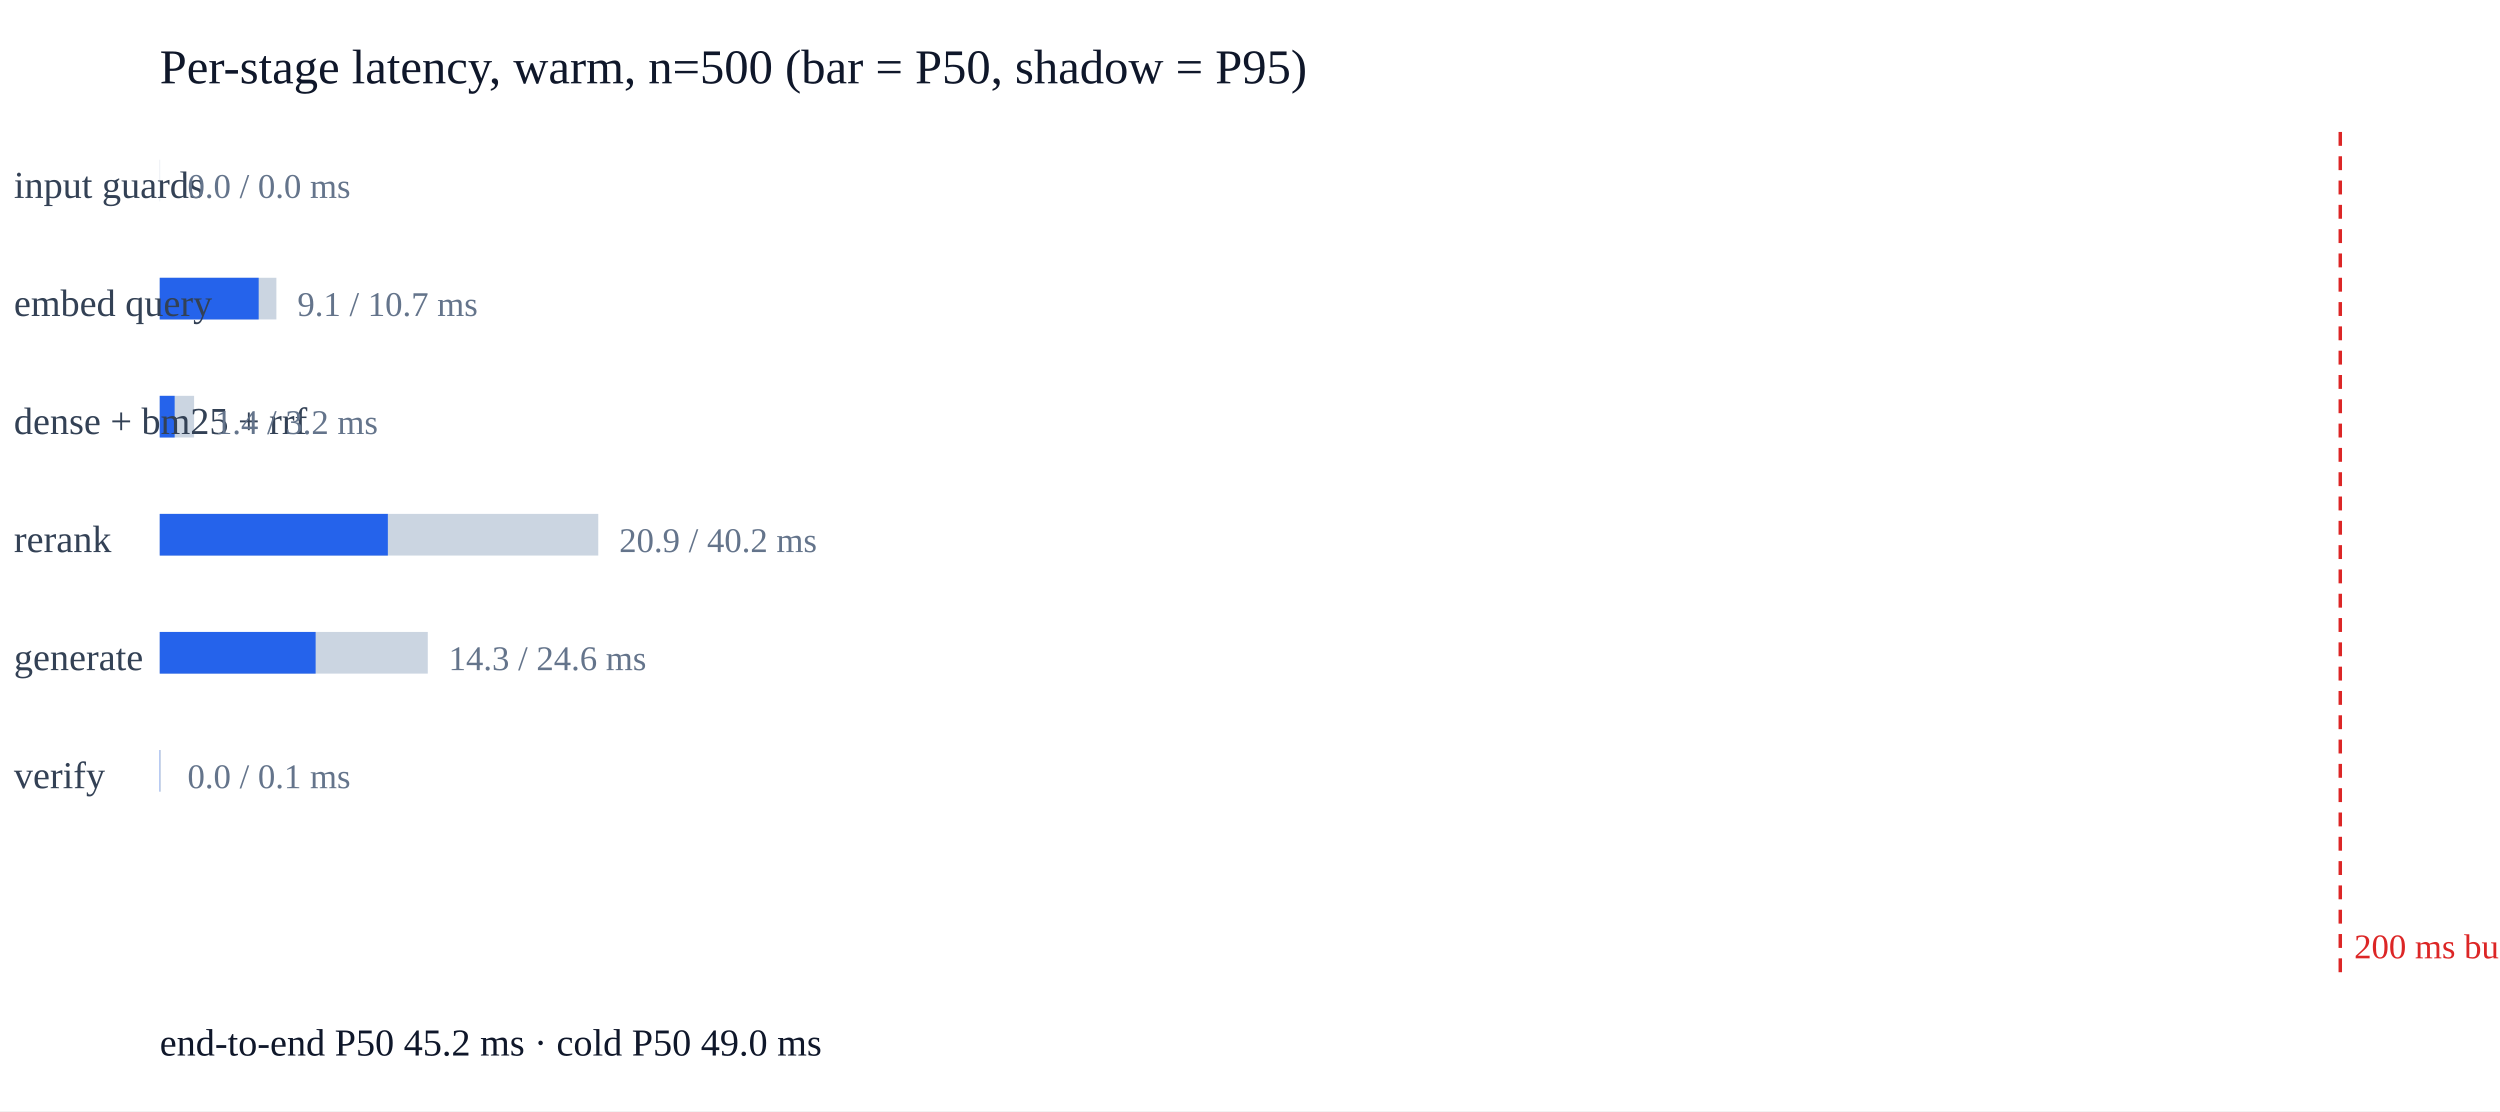
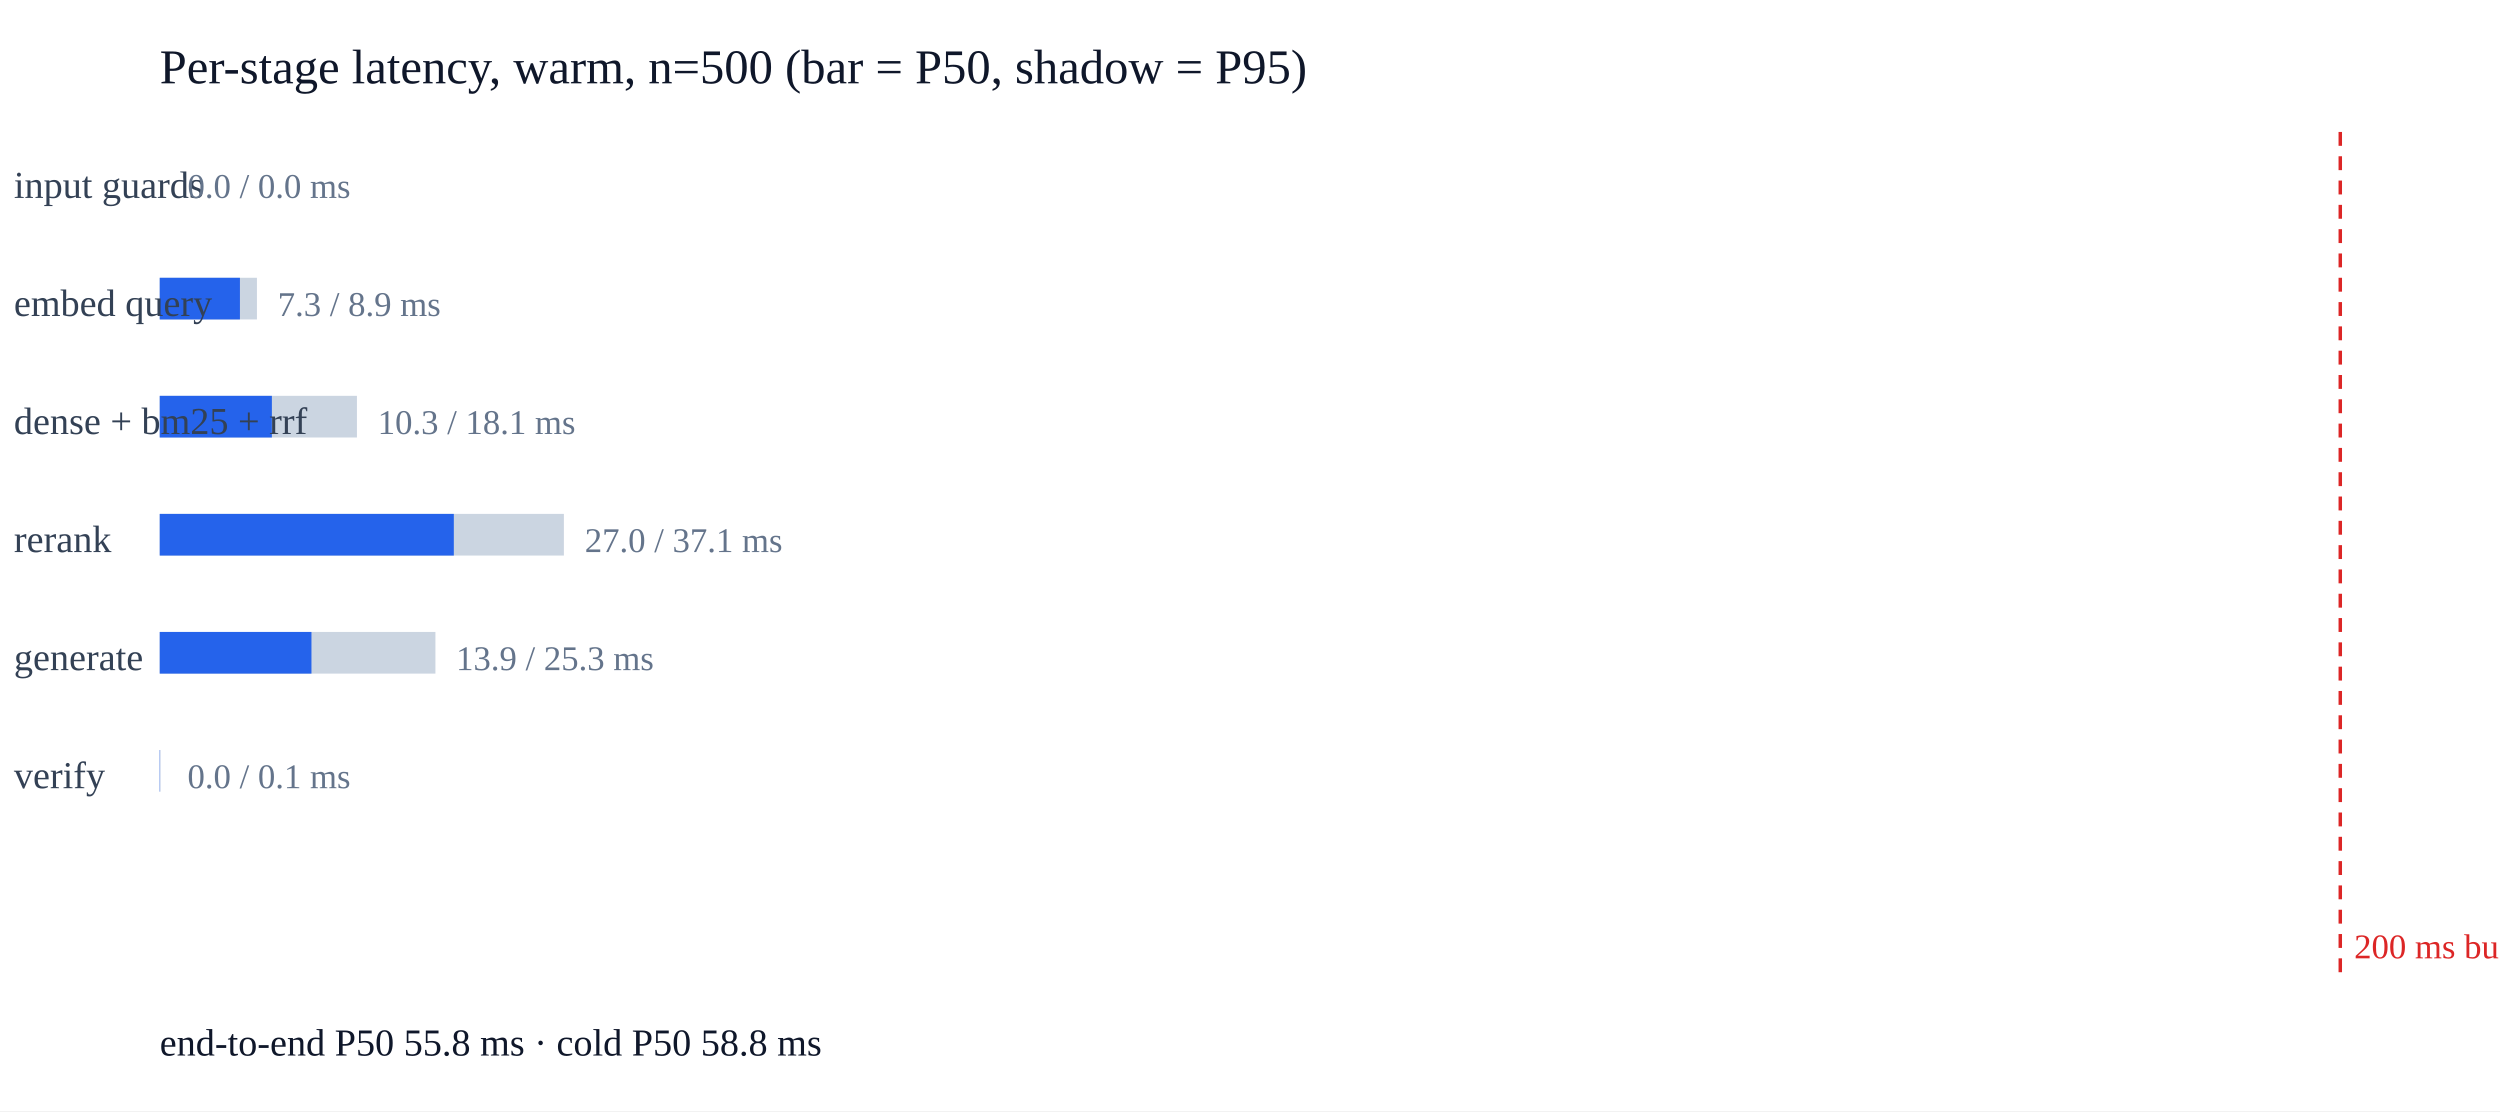
<svg xmlns="http://www.w3.org/2000/svg" width="720" height="320" viewBox="0 0 720 320">
  <rect width="720" height="320" fill="white" />
  <text x="46" y="24" font-size="14" fill="#0f172a">Per-stage latency, warm, n=500 (bar = P50, shadow = P95)</text>
-   <rect x="46" y="46" width="0.1" height="12" fill="#cbd5e1" />
+   <rect x="46" y="46" width="0.0" height="12" fill="#cbd5e1" />
  <rect x="46" y="46" width="0.0" height="12" fill="#2563eb" />
  <text x="4" y="57" font-size="11" fill="#334155">input guards</text>
  <text x="54" y="57" font-size="10" fill="#64748b">0.0 / 0.0 ms</text>
-   <rect x="46" y="80" width="33.6" height="12" fill="#cbd5e1" />
-   <rect x="46" y="80" width="28.5" height="12" fill="#2563eb" />
+   <rect x="46" y="80" width="28.0" height="12" fill="#cbd5e1" />
+   <rect x="46" y="80" width="23.1" height="12" fill="#2563eb" />
  <text x="4" y="91" font-size="11" fill="#334155">embed query</text>
-   <text x="85.645" y="91" font-size="10" fill="#64748b">9.1 / 10.7 ms</text>
-   <rect x="46" y="114" width="9.9" height="12" fill="#cbd5e1" />
-   <rect x="46" y="114" width="4.3" height="12" fill="#2563eb" />
+   <text x="79.984" y="91" font-size="10" fill="#64748b">7.3 / 8.9 ms</text>
+   <rect x="46" y="114" width="56.8" height="12" fill="#cbd5e1" />
+   <rect x="46" y="114" width="32.3" height="12" fill="#2563eb" />
  <text x="4" y="125" font-size="11" fill="#334155">dense + bm25 + rrf</text>
-   <text x="61.9" y="125" font-size="10" fill="#64748b">1.4 / 3.2 ms</text>
-   <rect x="46" y="148" width="126.3" height="12" fill="#cbd5e1" />
-   <rect x="46" y="148" width="65.7" height="12" fill="#2563eb" />
+   <text x="108.784" y="125" font-size="10" fill="#64748b">10.3 / 18.1 ms</text>
+   <rect x="46" y="148" width="116.4" height="12" fill="#cbd5e1" />
+   <rect x="46" y="148" width="84.7" height="12" fill="#2563eb" />
  <text x="4" y="159" font-size="11" fill="#334155">rerank</text>
-   <text x="178.332" y="159" font-size="10" fill="#64748b">20.9 / 40.2 ms</text>
-   <rect x="46" y="182" width="77.2" height="12" fill="#cbd5e1" />
-   <rect x="46" y="182" width="44.9" height="12" fill="#2563eb" />
+   <text x="168.416" y="159" font-size="10" fill="#64748b">27.0 / 37.1 ms</text>
+   <rect x="46" y="182" width="79.4" height="12" fill="#cbd5e1" />
+   <rect x="46" y="182" width="43.7" height="12" fill="#2563eb" />
  <text x="4" y="193" font-size="11" fill="#334155">generate</text>
-   <text x="129.203" y="193" font-size="10" fill="#64748b">14.3 / 24.6 ms</text>
-   <rect x="46" y="216" width="0.3" height="12" fill="#cbd5e1" />
+   <text x="131.351" y="193" font-size="10" fill="#64748b">13.9 / 25.3 ms</text>
+   <rect x="46" y="216" width="0.2" height="12" fill="#cbd5e1" />
  <rect x="46" y="216" width="0.1" height="12" fill="#2563eb" />
  <text x="4" y="227" font-size="11" fill="#334155">verify</text>
  <text x="54" y="227" font-size="10" fill="#64748b">0.0 / 0.1 ms</text>
  <line x1="674.0" y1="38" x2="674.0" y2="280" stroke="#dc2626" stroke-dasharray="4 3" />
  <text x="678.0" y="276" font-size="10" fill="#dc2626">200 ms budget</text>
-   <text x="46" y="304" font-size="11" fill="#0f172a">end-to-end P50 45.2 ms · cold P50 49.0 ms</text>
+   <text x="46" y="304" font-size="11" fill="#0f172a">end-to-end P50 55.8 ms · cold P50 58.8 ms</text>
</svg>
